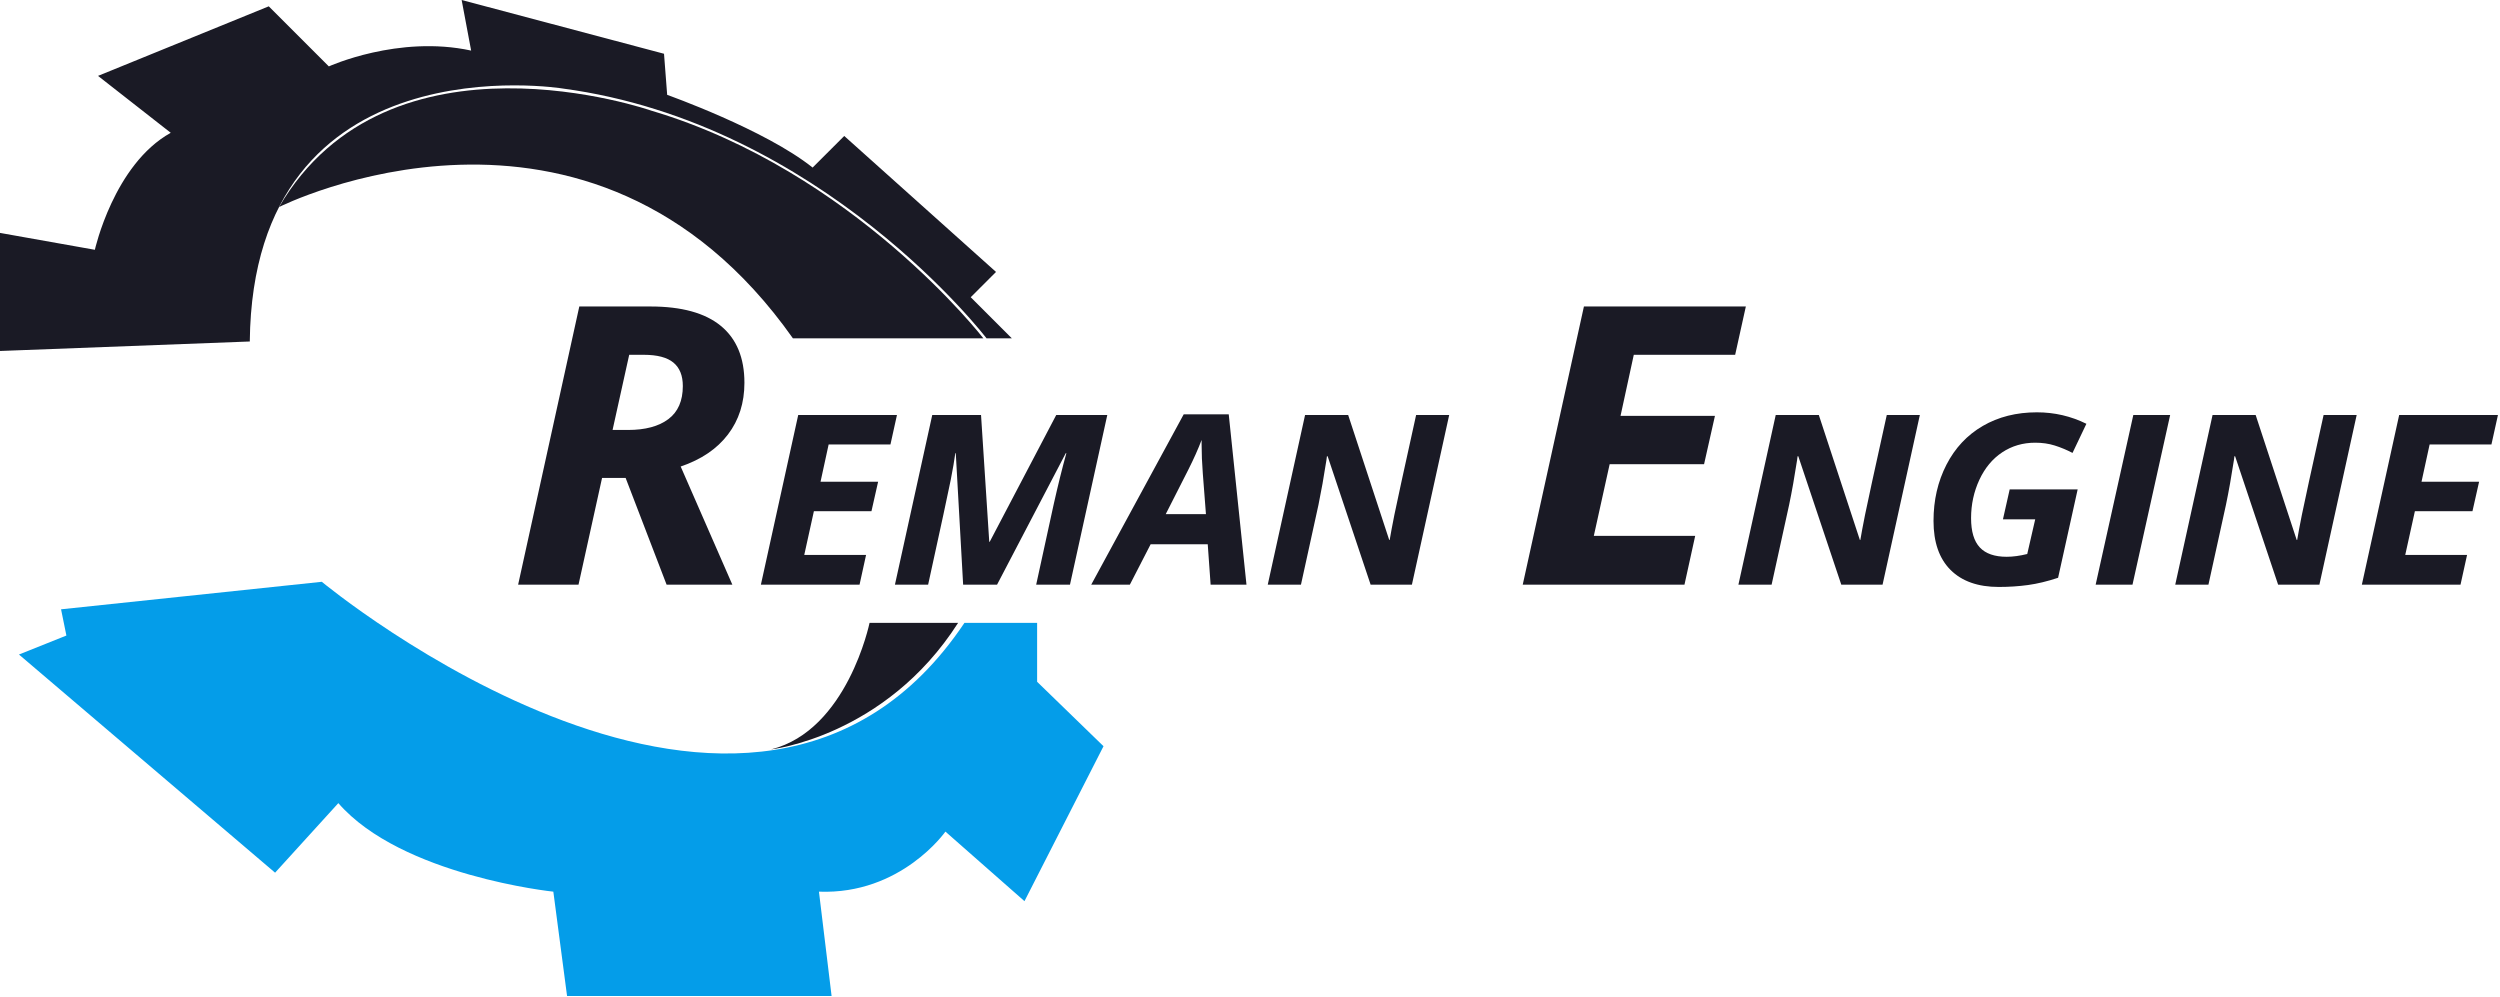
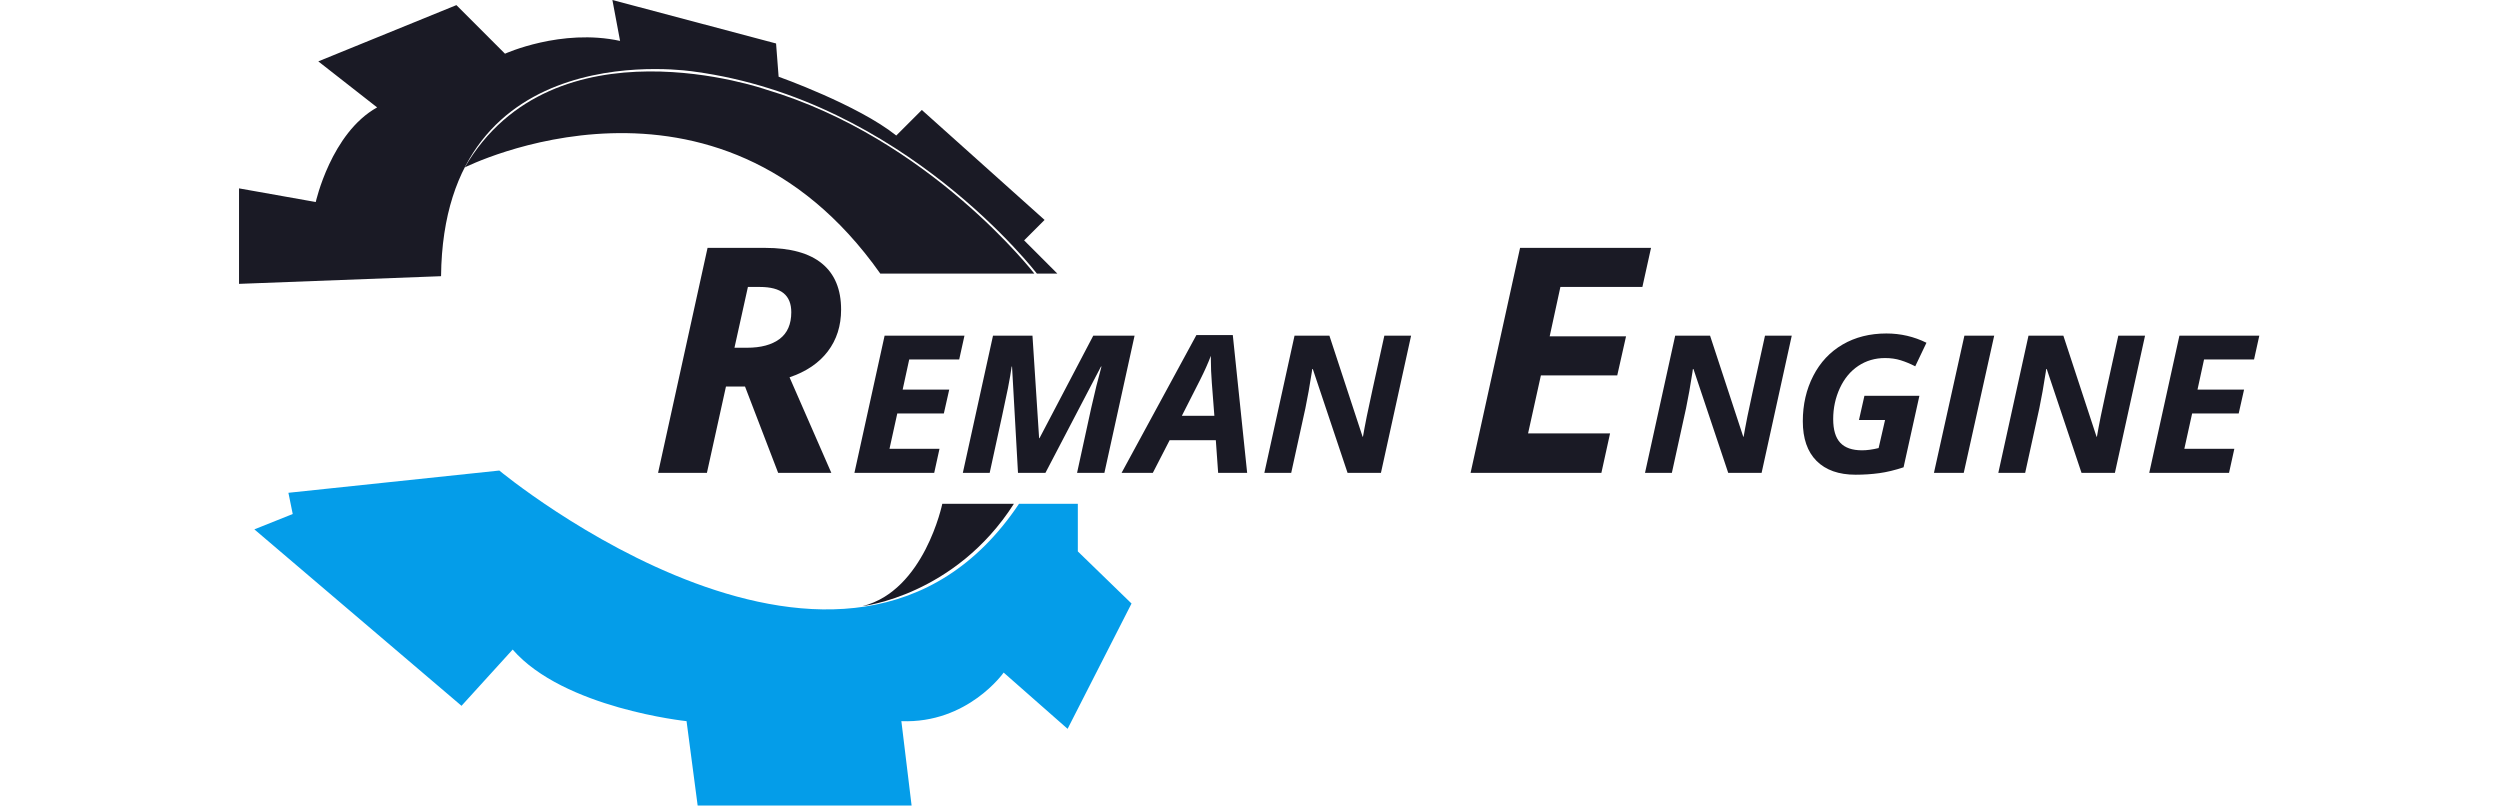
- <svg xmlns="http://www.w3.org/2000/svg" width="251" height="100" viewBox="0 0 251 100" fill="none">
+ <svg xmlns="http://www.w3.org/2000/svg" width="180" height="58" viewBox="0 0 251 100" fill="none">
  <g id="Logo">
    <g id="Group">
      <g id="Group_2">
        <path id="Vector" d="M60.448 47.981L58.083 58.699H52.02L58.162 30.771H65.299C68.439 30.771 70.797 31.422 72.375 32.721C73.953 34.019 74.74 35.924 74.74 38.432C74.74 40.444 74.191 42.172 73.089 43.619C71.991 45.063 70.407 46.137 68.34 46.838L73.528 58.702H66.927L62.813 47.984H60.448V47.981ZM61.502 43.168H63.051C64.788 43.168 66.137 42.806 67.105 42.079C68.073 41.352 68.556 40.245 68.556 38.756C68.556 37.711 68.242 36.927 67.613 36.406C66.985 35.886 65.994 35.622 64.642 35.622H63.172L61.502 43.168Z" fill="#1A1A25" />
        <path id="Vector_2" d="M86.299 58.698H76.394L80.141 41.666H90.055L89.401 44.625H83.195L82.382 48.364H88.163L87.496 51.323H81.715L80.747 55.717H86.953L86.299 58.698Z" fill="#1A1A25" />
        <path id="Vector_3" d="M99.366 54.399L106.045 41.666H111.172L107.426 58.698H104.033L105.791 50.634C106.22 48.717 106.645 47.002 107.064 45.498H107.004L100.106 58.698H96.699L95.96 45.498H95.912C95.823 46.18 95.671 47.079 95.452 48.19C95.233 49.301 94.477 52.803 93.185 58.698H89.852L93.598 41.666H98.496L99.321 54.399H99.366Z" fill="#1A1A25" />
        <path id="Vector_4" d="M121.257 54.645H115.524L113.438 58.699H109.559L118.844 41.598H123.365L125.146 58.699H121.546L121.257 54.645ZM121.076 51.614L120.762 47.537C120.682 46.522 120.641 45.537 120.641 44.591V44.172C120.286 45.106 119.844 46.09 119.32 47.131L117.041 51.617H121.076V51.614Z" fill="#1A1A25" />
        <path id="Vector_5" d="M141.756 58.698H137.61L133.296 45.812H133.223L133.175 46.184C132.918 47.86 132.648 49.361 132.375 50.682L130.617 58.698H127.283L131.029 41.666H135.356L139.477 54.212H139.524C139.623 53.622 139.778 52.78 139.997 51.685C140.217 50.59 140.944 47.25 142.178 41.666H145.499L141.756 58.698Z" fill="#1A1A25" />
        <path id="Vector_6" d="M169.121 58.699H152.883L159.026 30.771H175.283L174.21 35.622H164.032L162.702 41.752H172.181L171.089 46.603H161.61L160.019 53.803H170.197L169.121 58.699Z" fill="#1A1A25" />
        <path id="Vector_7" d="M189.01 58.698H184.864L180.55 45.812H180.477L180.429 46.184C180.172 47.86 179.905 49.361 179.629 50.682L177.87 58.698H174.537L178.283 41.666H182.61L186.731 54.212H186.778C186.877 53.622 187.032 52.78 187.251 51.685C187.47 50.59 188.197 47.25 189.432 41.666H192.753L189.01 58.698Z" fill="#1A1A25" />
        <path id="Vector_8" d="M201.773 49.133H208.598L206.633 58.009C205.55 58.368 204.547 58.609 203.62 58.736C202.693 58.863 201.715 58.93 200.681 58.93C198.589 58.93 196.973 58.358 195.833 57.219C194.693 56.076 194.125 54.438 194.125 52.301C194.125 50.219 194.557 48.339 195.423 46.657C196.287 44.974 197.503 43.679 199.071 42.765C200.639 41.854 202.449 41.397 204.503 41.397C206.265 41.397 207.922 41.781 209.474 42.549L208.081 45.473C207.484 45.162 206.884 44.914 206.287 44.727C205.69 44.539 205.039 44.447 204.335 44.447C203.1 44.447 201.992 44.771 201.02 45.416C200.049 46.06 199.284 46.977 198.728 48.171C198.176 49.365 197.896 50.647 197.896 52.022C197.896 53.358 198.188 54.339 198.776 54.965C199.36 55.59 200.262 55.901 201.474 55.901C202.087 55.901 202.776 55.809 203.535 55.622L204.335 52.139H201.096L201.773 49.133Z" fill="#1A1A25" />
        <path id="Vector_9" d="M210.404 58.698L214.185 41.666H217.884L214.103 58.698H210.404Z" fill="#1A1A25" />
        <path id="Vector_10" d="M232.868 58.698H228.722L224.407 45.812H224.334L224.287 46.184C224.029 47.86 223.763 49.361 223.487 50.682L221.728 58.698H218.395L222.141 41.666H226.468L230.588 54.212H230.636C230.734 53.622 230.89 52.78 231.109 51.685C231.328 50.59 232.055 47.25 233.29 41.666H236.61L232.868 58.698Z" fill="#1A1A25" />
        <path id="Vector_11" d="M247.036 58.698H237.131L240.877 41.666H250.794L250.14 44.625H243.934L243.121 48.364H248.902L248.236 51.323H242.455L241.486 55.717H247.693L247.036 58.698Z" fill="#1A1A25" />
      </g>
      <path id="Vector_12" d="M96.191 62.539H87.302C87.302 62.539 85.08 73.333 77.4 75.244C77.4 75.244 88.889 73.968 96.191 62.539Z" fill="#1A1A25" />
      <path id="Vector_13" d="M25.079 34.286L0 35.238V23.384L9.524 25.079C9.524 25.079 11.429 16.508 17.143 13.333L9.841 7.619L26.984 0.635L33.016 6.667C33.016 6.667 40 3.492 47.302 5.079L46.349 0L66.667 5.397L66.984 9.524C66.984 9.524 76.825 13.016 81.587 16.825L84.762 13.651L100 27.302L97.46 29.841L101.587 33.968H99.048C99.048 33.968 82.54 12.381 56.508 8.889C56.508 8.889 25.397 3.81 25.079 34.286Z" fill="#1A1A25" />
      <path id="Vector_14" d="M98.73 33.968C98.73 33.968 85.714 17.143 65.397 11.111C65.397 11.111 39.047 1.905 28.016 20.787C28.016 20.787 59.216 5.079 79.609 33.968H98.73Z" fill="#1A1A25" />
      <path id="Vector_15" d="M104.127 62.539V68.45L110.793 74.92L102.857 90.476L94.92 83.492C94.92 83.492 90.476 89.841 82.222 89.523L83.492 99.999H56.933L55.555 89.523C55.555 89.523 40.317 87.936 33.968 80.634L27.619 87.618L1.904 65.714L6.666 63.809L6.13 61.174L32.311 58.412C32.311 58.412 75.558 94.285 96.828 62.539H104.127Z" fill="#049DE9" />
    </g>
  </g>
</svg>
